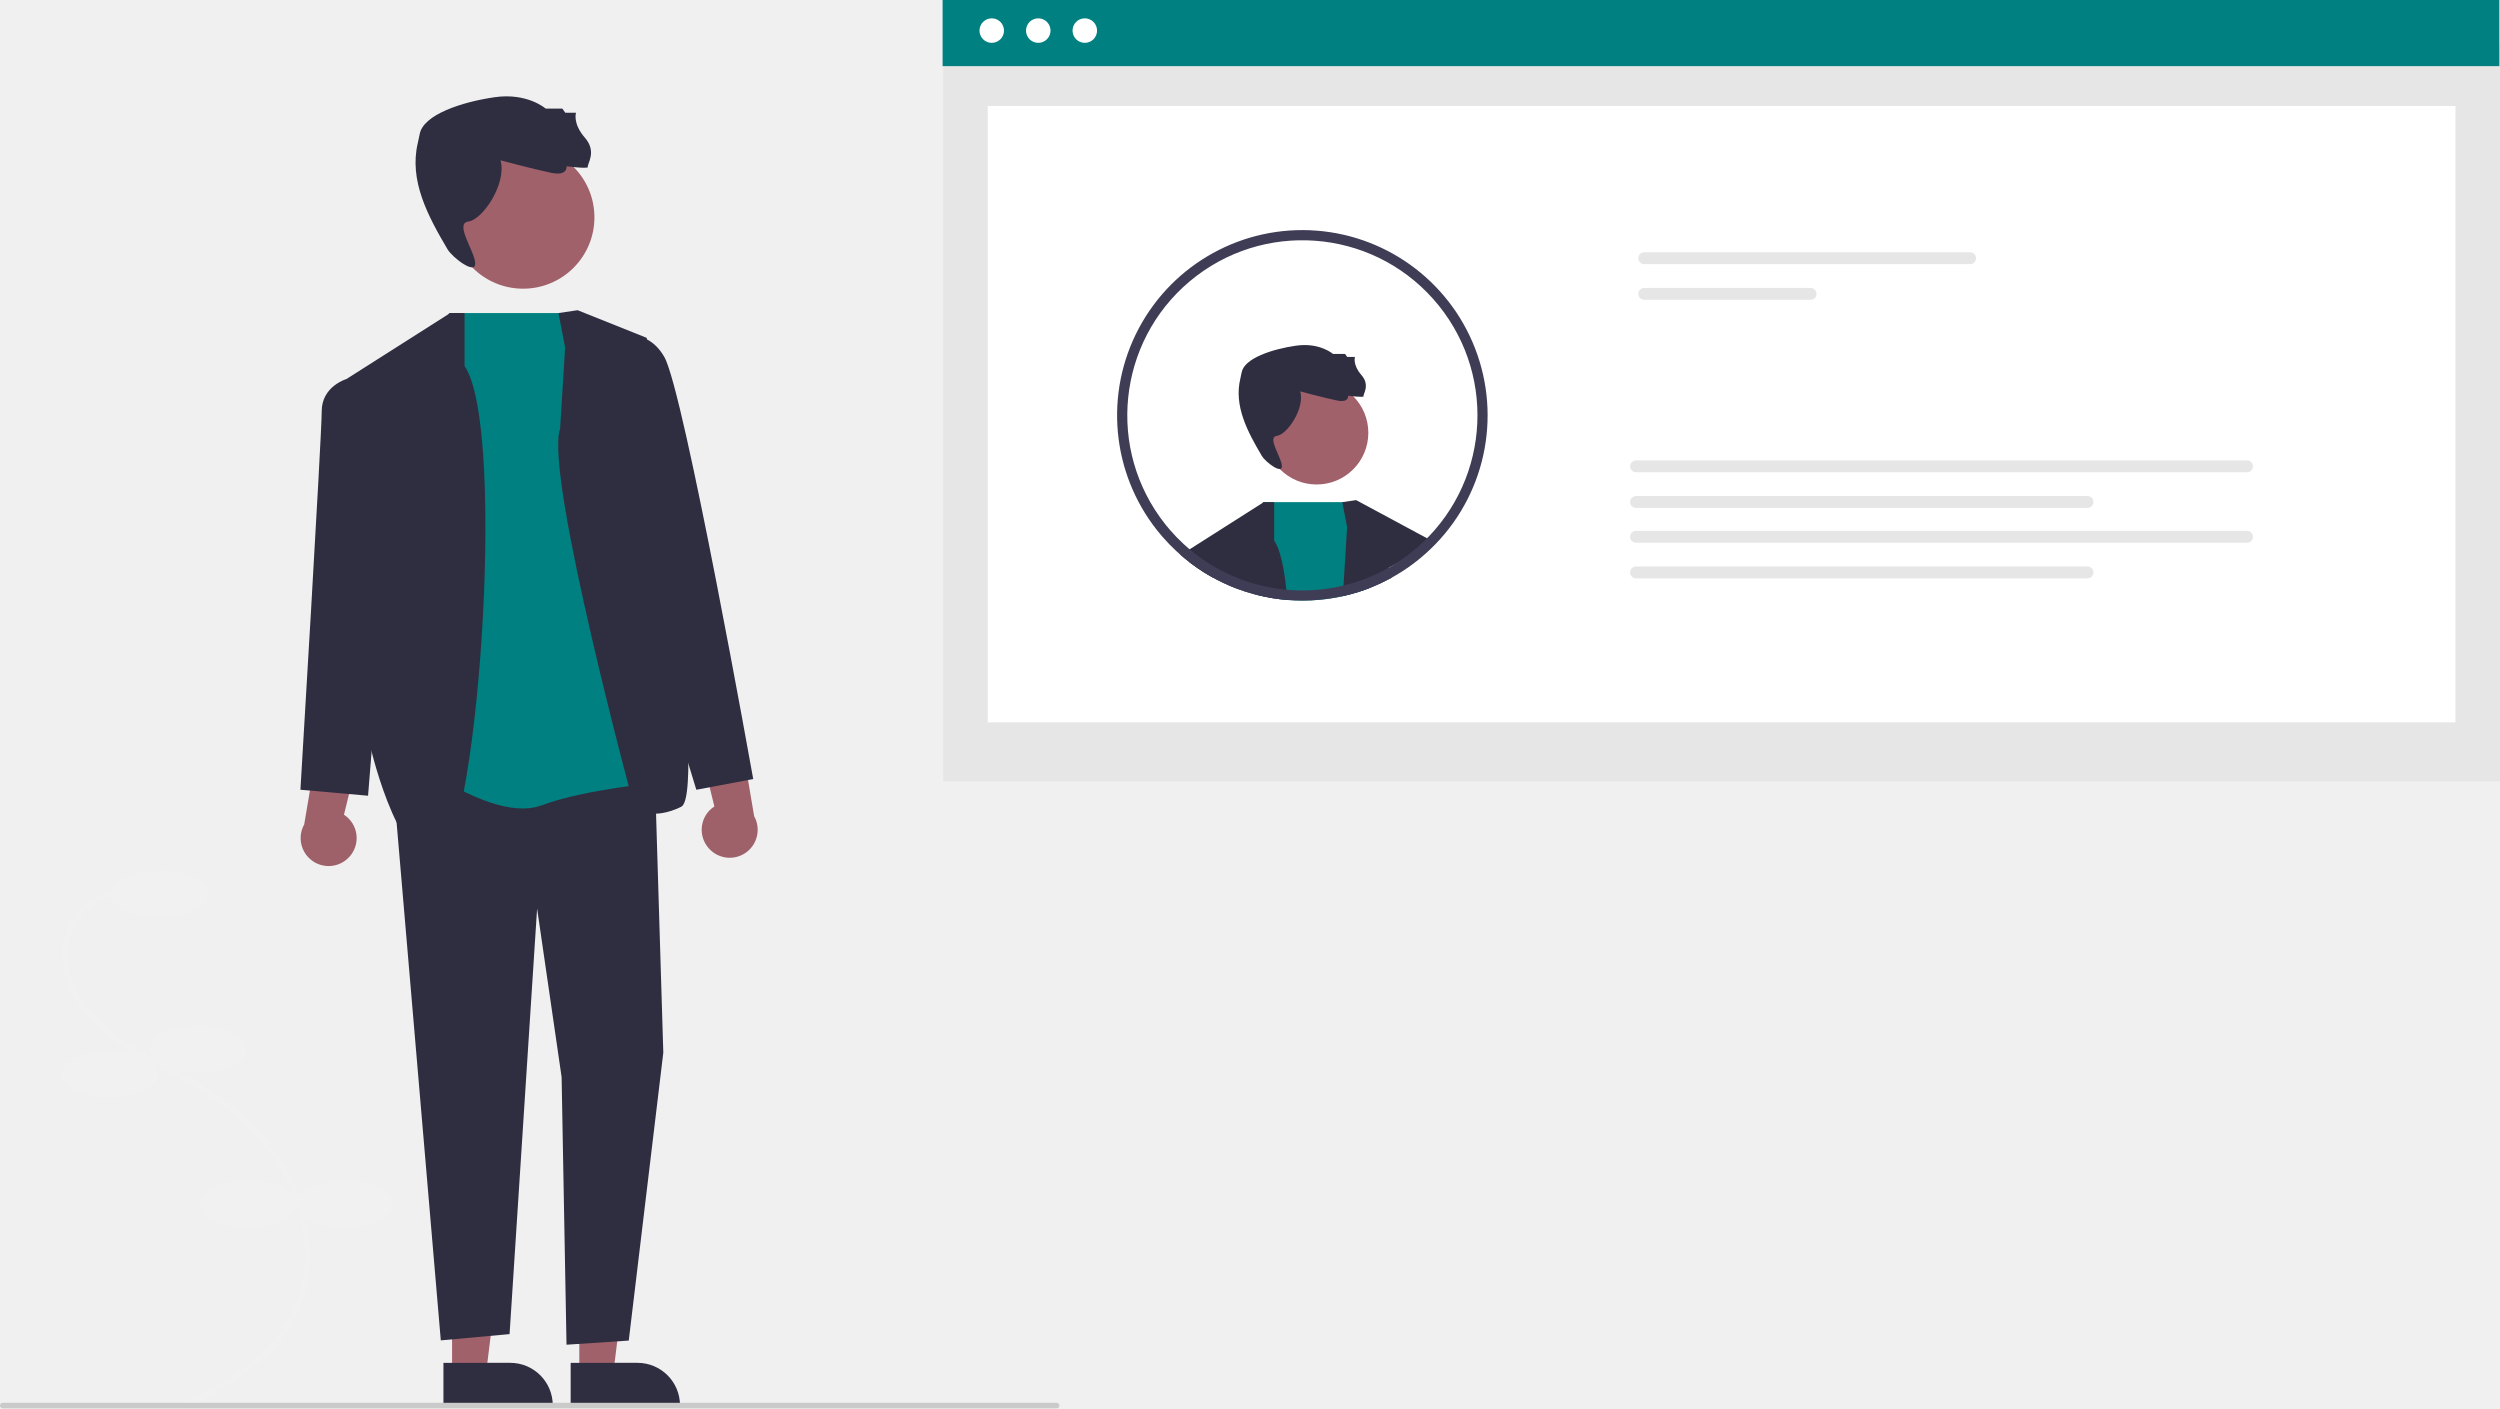
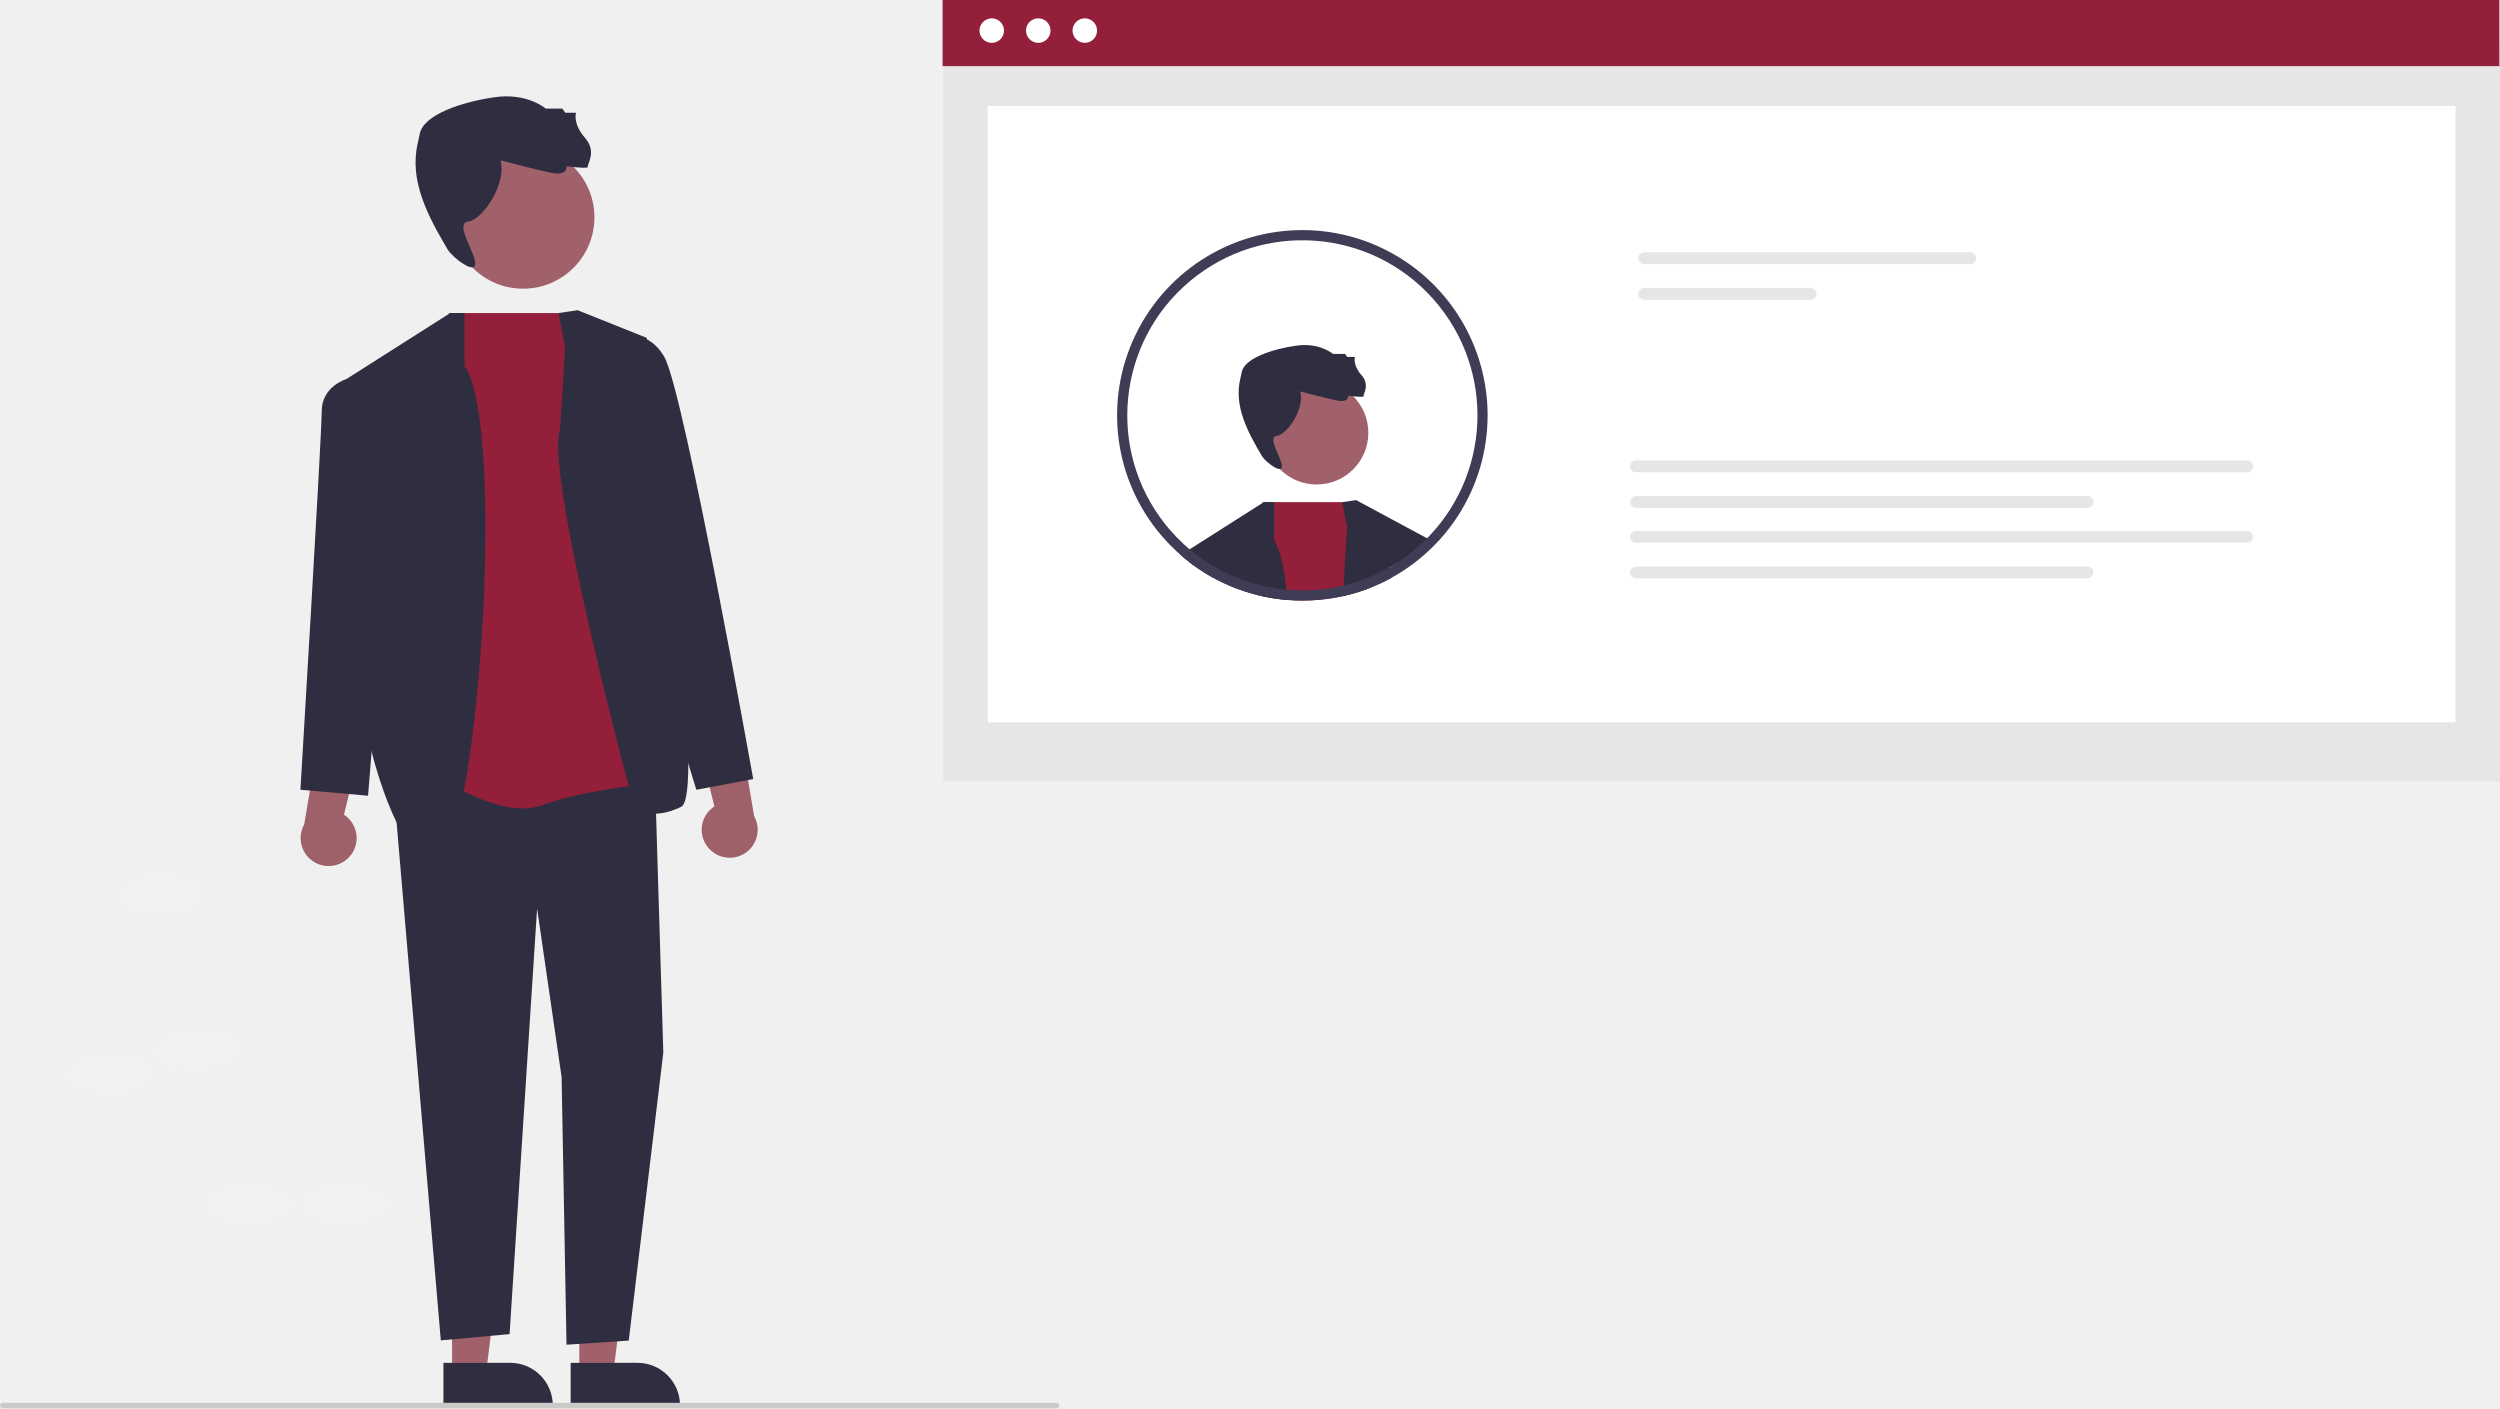
<svg xmlns="http://www.w3.org/2000/svg" width="903.807" height="509.145" viewBox="0 0 903.807 509.145" data-src="https://cdn.undraw.co/illustrations/profile_d7qw.svg" role="img" artist="Katerina Limpitsouni" source="https://undraw.co/">
  <path d="M216.096,704.318l-.951-1.759c12.753-6.897,28.626-15.481,36.916-29.567,8.172-13.886,8.356-32.743.479-49.211-6.704-14.016-19.018-26.572-35.611-36.313-3.273-1.921-6.709-3.742-10.031-5.503-8.031-4.256-16.336-8.658-23.184-14.903-9.432-8.601-16.568-23.035-11.249-35.891a23.856,23.856,0,0,1,20.677-14.467l.113,1.997a21.861,21.861,0,0,0-18.948,13.248c-4.943,11.947,1.839,25.505,10.754,33.636,6.661,6.074,14.852,10.415,22.773,14.613,3.342,1.771,6.797,3.603,10.108,5.546,16.938,9.943,29.526,22.798,36.403,37.174,8.16,17.061,7.946,36.637-.559,51.089C245.211,688.572,229.068,697.303,216.096,704.318Z" transform="translate(-148.0965 -195.4274)" fill="#f1f1f1" />
  <ellipse cx="57.72" cy="323.317" rx="17.5" ry="8.5" fill="#f1f1f1" />
  <ellipse cx="71.72" cy="379.317" rx="17.5" ry="8.5" fill="#f1f1f1" />
  <ellipse cx="39.72" cy="388.317" rx="17.5" ry="8.5" fill="#f1f1f1" />
  <ellipse cx="89.72" cy="435.317" rx="17.5" ry="8.5" fill="#f1f1f1" />
  <ellipse cx="124.72" cy="435.317" rx="17.5" ry="8.5" fill="#f1f1f1" />
  <rect id="bc1144e2-c94b-4f66-aa77-0b454dfd4174" data-name="Rectangle 62" x="341.011" y="15.429" width="562.796" height="267.056" fill="#e6e6e6" />
  <rect id="ad6bb9d5-2e55-4525-b077-6ac2d5f26b45" data-name="Rectangle 75" x="357.104" y="38.33" width="530.61" height="222.814" fill="#fff" />
-   <rect id="a1fdfaec-ef9f-458a-9330-7bb8c38fec43" data-name="Rectangle 80" x="340.771" width="562.796" height="23.909" fill="#008080" />
+   <rect id="a1fdfaec-ef9f-458a-9330-7bb8c38fec43" data-name="Rectangle 80" x="340.771" width="562.796" height="23.909" fill="#931f3a" />
  <circle id="ac9f2818-2064-46b1-8104-b7d94390836e" data-name="Ellipse 90" cx="358.539" cy="11.059" r="4.431" fill="#fff" />
  <circle id="bd067119-2054-4d5f-9303-2e8fa40cc410" data-name="Ellipse 91" cx="375.359" cy="11.059" r="4.431" fill="#fff" />
  <circle id="ee5e9ca0-6fca-449b-8f84-cf683813bd65" data-name="Ellipse 92" cx="392.18" cy="11.059" r="4.431" fill="#fff" />
  <path id="acae6c4c-8028-4596-98db-d9926d2ed09f-169" data-name="Path 142" d="M742.529,286.635a2.147,2.147,0,0,0,0,4.294H860.333a2.147,2.147,0,0,0,0-4.294Z" transform="translate(-148.0965 -195.4274)" fill="#e6e6e6" />
  <path id="a061bcdc-636b-4d12-a036-d7339f47b36a-170" data-name="Path 143" d="M742.529,299.518a2.147,2.147,0,0,0,0,4.294H802.67a2.147,2.147,0,0,0,0-4.294Z" transform="translate(-148.0965 -195.4274)" fill="#e6e6e6" />
  <path id="e4e4593e-e83d-4128-8cd7-f0323b36c2f2-171" data-name="Path 142" d="M739.564,361.871a2.147,2.147,0,0,0,0,4.294H960.447a2.147,2.147,0,0,0,0-4.294Z" transform="translate(-148.0965 -195.4274)" fill="#e6e6e6" />
  <path id="bf45783c-1d79-4b4f-82bb-39fc8a52f7aa-172" data-name="Path 143" d="M739.564,374.754a2.147,2.147,0,0,0,0,4.294H902.785a2.147,2.147,0,0,0,0-4.294Z" transform="translate(-148.0965 -195.4274)" fill="#e6e6e6" />
  <path id="b544fc92-6fc6-4255-93fb-dee32d880d89-173" data-name="Path 142" d="M739.564,387.345a2.147,2.147,0,0,0,0,4.294H960.447a2.147,2.147,0,0,0,0-4.294Z" transform="translate(-148.0965 -195.4274)" fill="#e6e6e6" />
  <path id="e14bb681-aaa1-4454-9da9-28d0809a146c-174" data-name="Path 143" d="M739.564,400.227a2.147,2.147,0,0,0,0,4.294H902.785a2.147,2.147,0,0,0,0-4.294Z" transform="translate(-148.0965 -195.4274)" fill="#e6e6e6" />
  <circle cx="475.989" cy="156.462" r="18.694" fill="#a0616a" />
  <path d="M618.165,336.934s8.724,2.337,13.242,3.272,4.05-1.714,4.05-1.714,5.92.779,5.608.156,2.493-3.895-.779-7.633-2.337-6.543-2.337-6.543h-2.804l-.779-1.091h-4.362s-4.823-4.229-13.391-2.983-18.701,4.54-19.636,9.681c-.127.697-.294,1.472-.488,2.29-2.343,9.891,2.635,19.146,7.799,27.903,1.269,2.152,7.407,6.844,7.25,3.625s-5.525-10.45-1.786-10.917S619.879,343.01,618.165,336.934Z" transform="translate(-148.0965 -195.4274)" fill="#2f2e41" />
-   <path d="M613.48,412.325a65.38,65.38,0,0,1-10.699-1.758l.197-3.728L604.615,377.197l.015-.227h32.931l5.168,27.293.697,3.683c-1.364.53-2.743,1.031-4.152,1.47-.016,0-.016.015-.03.015-1.955.606-3.94,1.137-5.941,1.576a68.558,68.558,0,0,1-8.062,1.243,62.045,62.045,0,0,1-6.304.303C617.117,412.552,615.284,412.477,613.48,412.325Z" transform="translate(-148.0965 -195.4274)" fill="#008080" />
+   <path d="M613.48,412.325a65.38,65.38,0,0,1-10.699-1.758l.197-3.728L604.615,377.197l.015-.227h32.931l5.168,27.293.697,3.683c-1.364.53-2.743,1.031-4.152,1.47-.016,0-.016.015-.03.015-1.955.606-3.94,1.137-5.941,1.576a68.558,68.558,0,0,1-8.062,1.243,62.045,62.045,0,0,1-6.304.303C617.117,412.552,615.284,412.477,613.48,412.325Z" transform="translate(-148.0965 -195.4274)" fill="#931f3a" />
  <path d="M592.309,407.051c-1.364-.591-2.682-1.228-3.985-1.894l-.561-.288c-.379-.197-.773-.409-1.151-.621q-.774-.432-1.501-.864c-.47-.273-.955-.561-1.424-.849-.03-.015-.045-.03-.075-.03-1.637-1.046-3.243-2.122-4.789-3.288q-.386-.296-.773-.591l-.272-4.364.394-.243L604.615,377.197l.363-.227.03-.015,3.728.015v13.882c2.107,3.046,3.531,9.426,4.41,17.776.121,1.197.227,2.425.334,3.698a65.38,65.38,0,0,1-10.699-1.758c-.379-.076-.743-.167-1.122-.273a62.702,62.702,0,0,1-6.516-2.091c-.652-.243-1.288-.5-1.925-.758l-.061-.03C592.885,407.294,592.582,407.173,592.309,407.051Z" transform="translate(-148.0965 -195.4274)" fill="#2f2e41" />
  <path d="M586.612,404.248q-.774-.432-1.501-.864c-.47-.273-.955-.561-1.424-.849-.03-.015-.045-.03-.075-.03-1.637-1.046-3.243-2.122-4.789-3.288q-.386-.296-.773-.591c-.121-.106-.242-.197-.379-.303-.969-.743-1.909-1.515-2.819-2.334-.045-.03-.075-.076-.121-.106a10.422,10.422,0,0,1,3.046-1.622l1.076.318,7.668,2.303.045,3.107Z" transform="translate(-148.0965 -195.4274)" fill="#2f2e41" />
  <path d="M651.184,404.293c-.455.242-.909.485-1.364.712-.107.061-.197.106-.288.152-.607.303-1.197.606-1.803.894-.016.015-.046.015-.046.03-.03.015-.075.03-.106.045-1.364.652-2.743,1.258-4.153,1.818-1.364.53-2.743,1.031-4.152,1.47-.016,0-.016.015-.03.015-1.955.606-3.94,1.137-5.941,1.576a12.506,12.506,0,0,1,.485-3.683l.015-.212,1.304-21.095-1.743-9.047,5.001-.743L665.869,391.033s-3.031,3.031-15.473,9.487C649.296,401.091,650.911,402.99,651.184,404.293Z" transform="translate(-148.0965 -195.4274)" fill="#2f2e41" />
  <path d="M624.907,408.612c-1.971.182-3.971.273-5.971.273-1.94,0-3.865-.076-5.789-.258.121,1.197.227,2.425.334,3.698,1.803.152,3.637.227,5.456.227a62.045,62.045,0,0,0,6.304-.303,68.558,68.558,0,0,0,8.062-1.243,12.506,12.506,0,0,1,.485-3.683l.015-.212A62.996,62.996,0,0,1,624.907,408.612Zm57.268-85.047A66.972,66.972,0,1,0,566.441,387.184c.606.758,1.228,1.515,1.864,2.243.061.061.091.106.136.152a63.821,63.821,0,0,0,4.986,5.137c.425.394.864.788,1.303,1.167.046.03.076.076.121.106.909.818,1.849,1.591,2.819,2.334.137.106.258.197.379.303q.387.296.773.591c1.546,1.167,3.152,2.243,4.789,3.288.03,0,.045.015.075.03.47.288.955.576,1.424.849q.728.432,1.501.864c.379.212.773.424,1.151.621l.561.288c1.303.667,2.622,1.303,3.985,1.894.273.121.576.242.849.364l.061.03c.636.258,1.273.515,1.925.758a62.702,62.702,0,0,0,6.516,2.091c.379.106.743.197,1.122.273a65.38,65.38,0,0,0,10.699,1.758c1.803.152,3.637.227,5.456.227a62.045,62.045,0,0,0,6.304-.303,68.558,68.558,0,0,0,8.062-1.243c2.001-.439,3.986-.97,5.941-1.576.015,0,.015-.015.03-.015,1.409-.439,2.788-.94,4.152-1.47,1.41-.561,2.789-1.167,4.153-1.818.03-.015.075-.03.106-.045,0-.015.03-.015.046-.03.606-.288,1.197-.591,1.803-.894.091-.046.181-.091.288-.152.454-.227.909-.47,1.364-.712.03-.015.045-.03.075-.045,1.197-.667,2.38-1.364,3.547-2.106.318-.197.636-.394.955-.621.47-.288.924-.606,1.364-.924.591-.409,1.182-.833,1.758-1.273a4.679,4.679,0,0,0,.545-.409c1.41-1.061,2.773-2.182,4.076-3.364a66.914,66.914,0,0,0,18.67-71.984Zm-19.807,68.074a64.792,64.792,0,0,1-5.152,4.364c-.394.303-.804.606-1.212.879-.394.303-.788.591-1.197.864-.349.243-.697.485-1.061.712-.03.03-.075.045-.106.076-.258.182-.531.349-.788.515-.804.5-1.637,1-2.455,1.47-.197.106-.379.227-.576.333-.107.061-.212.121-.334.182-.454.258-.909.485-1.364.727-.061.045-.136.061-.197.106a.112.112,0,0,0-.061.03c-.318.167-.636.318-.955.47-.273.136-.531.273-.804.394-1.106.53-2.243,1.03-3.379,1.5-1.197.485-2.409.924-3.637,1.334-.303.106-.622.227-.94.318-1.44.455-2.879.864-4.349,1.197a62.996,62.996,0,0,1-8.895,1.5c-1.971.182-3.971.273-5.971.273-1.94,0-3.865-.076-5.789-.258a62.373,62.373,0,0,1-10.169-1.788c-.121-.03-.258-.061-.379-.091a58.111,58.111,0,0,1-8.017-2.728c-.136-.061-.288-.106-.409-.167-.152-.061-.288-.106-.409-.167-.152-.061-.288-.121-.424-.182-1.137-.5-2.243-1.046-3.349-1.606l-.516-.273c-.985-.515-1.955-1.046-2.91-1.637-.333-.182-.682-.394-1.015-.606-.379-.227-.758-.47-1.122-.712q-.135-.091-.272-.182c-.849-.576-1.712-1.152-2.531-1.773-.576-.424-1.137-.833-1.697-1.273-.364-.273-.727-.561-1.076-.864-.227-.167-.454-.364-.682-.561-.303-.258-.606-.515-.909-.788-.47-.379-.909-.803-1.334-1.197a60.229,60.229,0,0,1-4.834-5.001c-.515-.576-1-1.152-1.47-1.758a3.647,3.647,0,0,1-.303-.379,63.298,63.298,0,1,1,93.048,6.744Z" transform="translate(-148.0965 -195.4274)" fill="#3f3d56" />
  <polygon points="163.436 496.698 175.696 496.697 181.528 449.409 163.434 449.41 163.436 496.698" fill="#a0616a" />
  <path d="M308.406,688.123l24.144-.001h.001A15.387,15.387,0,0,1,347.937,703.508v.5l-39.531.001Z" transform="translate(-148.0965 -195.4274)" fill="#2f2e41" />
  <polygon points="209.436 496.698 221.696 496.697 227.528 449.409 209.434 449.41 209.436 496.698" fill="#a0616a" />
  <path d="M354.406,688.123l24.144-.001h.001A15.387,15.387,0,0,1,393.937,703.508v.5l-39.531.001Z" transform="translate(-148.0965 -195.4274)" fill="#2f2e41" />
  <path d="M274.333,505.267a10.056,10.056,0,0,0-1.883-15.304l8.518-34.705-17.492,6.233-5.407,32.001a10.11,10.11,0,0,0,16.265,11.775Z" transform="translate(-148.0965 -195.4274)" fill="#9e616a" />
  <path d="M404.474,502.267a10.056,10.056,0,0,1,1.883-15.304L397.839,452.259l17.492,6.233,5.407,32.001a10.11,10.11,0,0,1-16.265,11.775Z" transform="translate(-148.0965 -195.4274)" fill="#9e616a" />
  <polygon points="142.367 285.513 159.36 484.578 184.224 482.311 194.175 328.461 203.033 389.379 204.807 486.145 227.307 484.645 239.801 380.545 236.736 279.728 151.319 271.078 142.367 285.513" fill="#2f2e41" />
  <circle cx="189.112" cy="78.582" r="25.786" fill="#a0616a" />
  <path d="M329.043,253.381s12.033,3.223,18.265,4.513,5.587-2.364,5.587-2.364,8.165,1.074,7.736.215,3.438-5.372-1.074-10.529-3.223-9.025-3.223-9.025h-3.868l-1.074-1.504H345.374s-6.652-5.833-18.471-4.114-25.795,6.263-27.084,13.354c-.175.962-.405,2.03-.672,3.159-3.232,13.644,3.635,26.409,10.757,38.487,1.75,2.968,10.217,9.441,10,5s-7.621-14.414-2.464-15.059S331.407,261.762,329.043,253.381Z" transform="translate(-148.0965 -195.4274)" fill="#2f2e41" />
-   <path d="M310.376,308.604h45.412l32.11,169.575s-27.994,2.394-43.994,8.394-42.598-13.706-42.598-13.706Z" transform="translate(-148.0965 -195.4274)" fill="#008080" />
+   <path d="M310.376,308.604h45.412l32.11,169.575s-27.994,2.394-43.994,8.394-42.598-13.706-42.598-13.706Z" transform="translate(-148.0965 -195.4274)" fill="#931f3a" />
  <path d="M316.045,327.754V308.604l-5.142-.031-37.567,23.885,8.152,130.863s9.648,43.658,24.282,43.205S331.687,350.435,316.045,327.754Z" transform="translate(-148.0965 -195.4274)" fill="#2f2e41" />
  <path d="M285.404,336.073l-12.067-3.615s-8.933,2.615-8.933,11.615-7.697,136.868-7.697,136.868l24.451,2.161,5.246-65.029Z" transform="translate(-148.0965 -195.4274)" fill="#2f2e41" />
  <path d="M352.404,321.073l-2.405-12.469,6.905-1.031,25,10s22.5,164.5,12.5,169.5-16.752,1.126-16.752,1.126S344.76,366.873,350.582,350.473Z" transform="translate(-148.0965 -195.4274)" fill="#2f2e41" />
  <path d="M364.404,320.073l4.267-1.857s12.523-6.206,19.628,6.326,32.105,152.531,32.105,152.531l-20.57,3.868-15.379-50.384Z" transform="translate(-148.0965 -195.4274)" fill="#2f2e41" />
  <path d="M530.096,704.573h-381a1,1,0,1,1,0-2h381a1,1,0,0,1,0,2Z" transform="translate(-148.0965 -195.4274)" fill="#cacaca" />
</svg>
